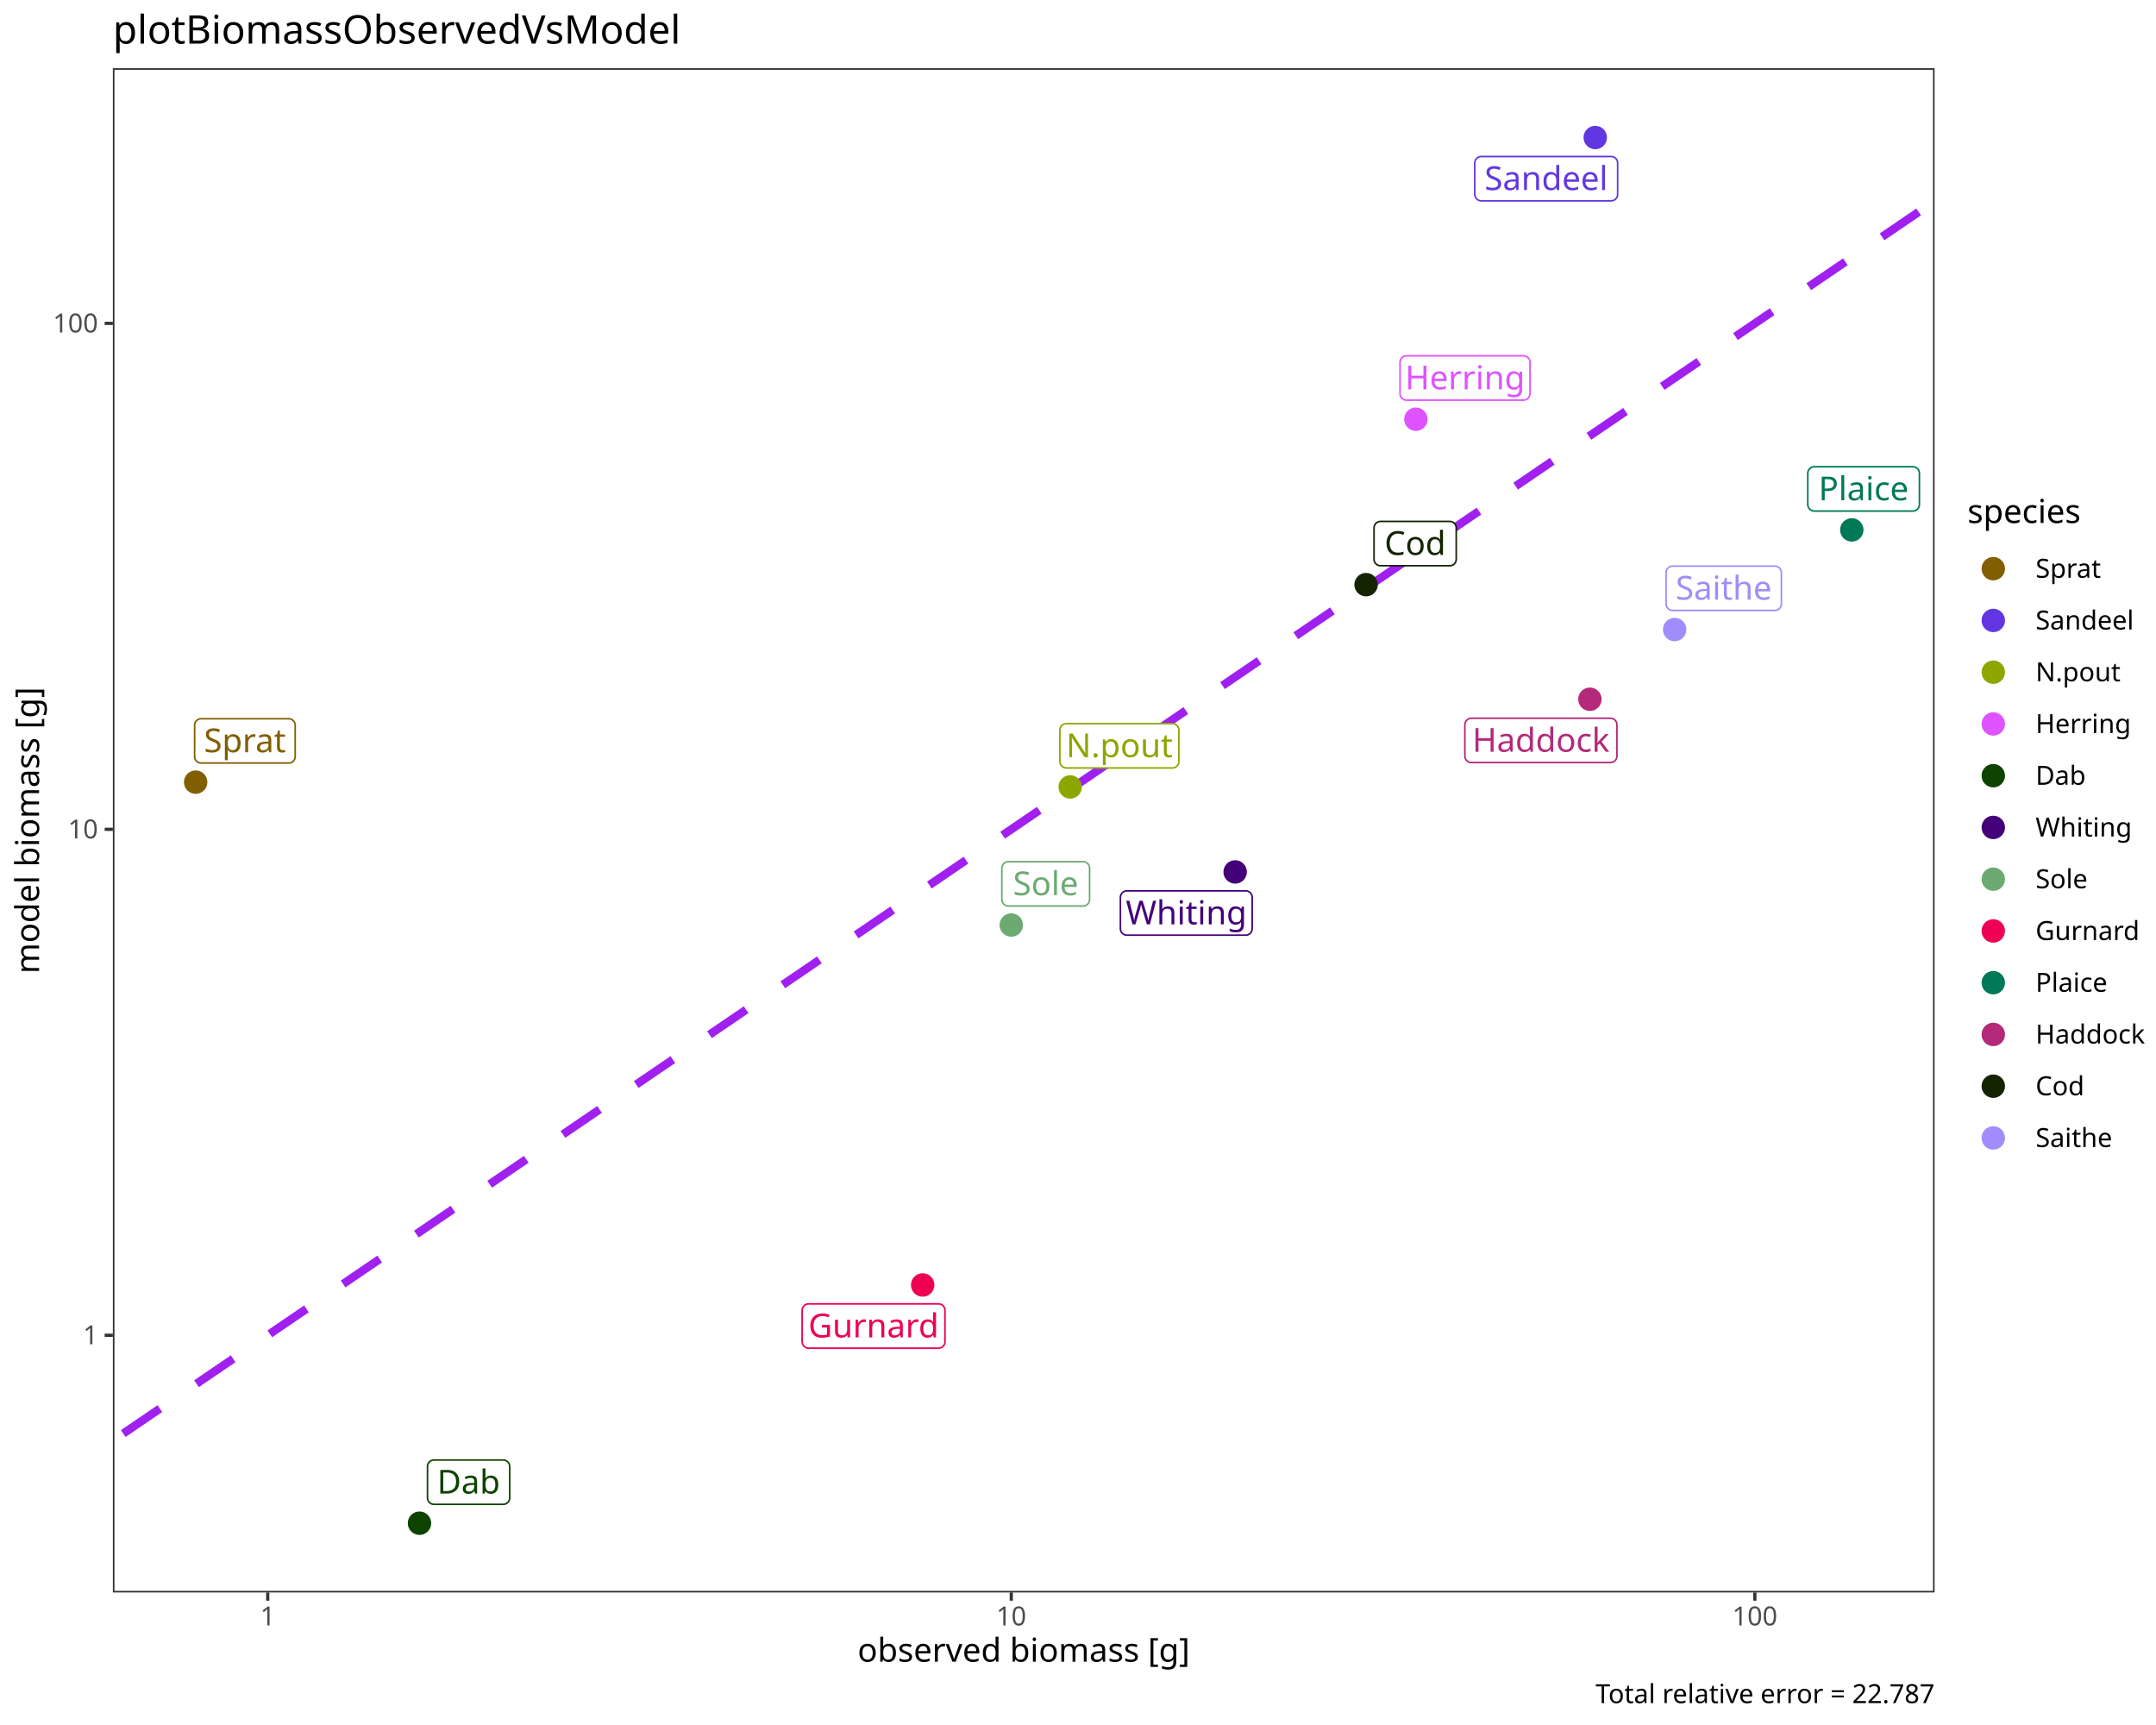
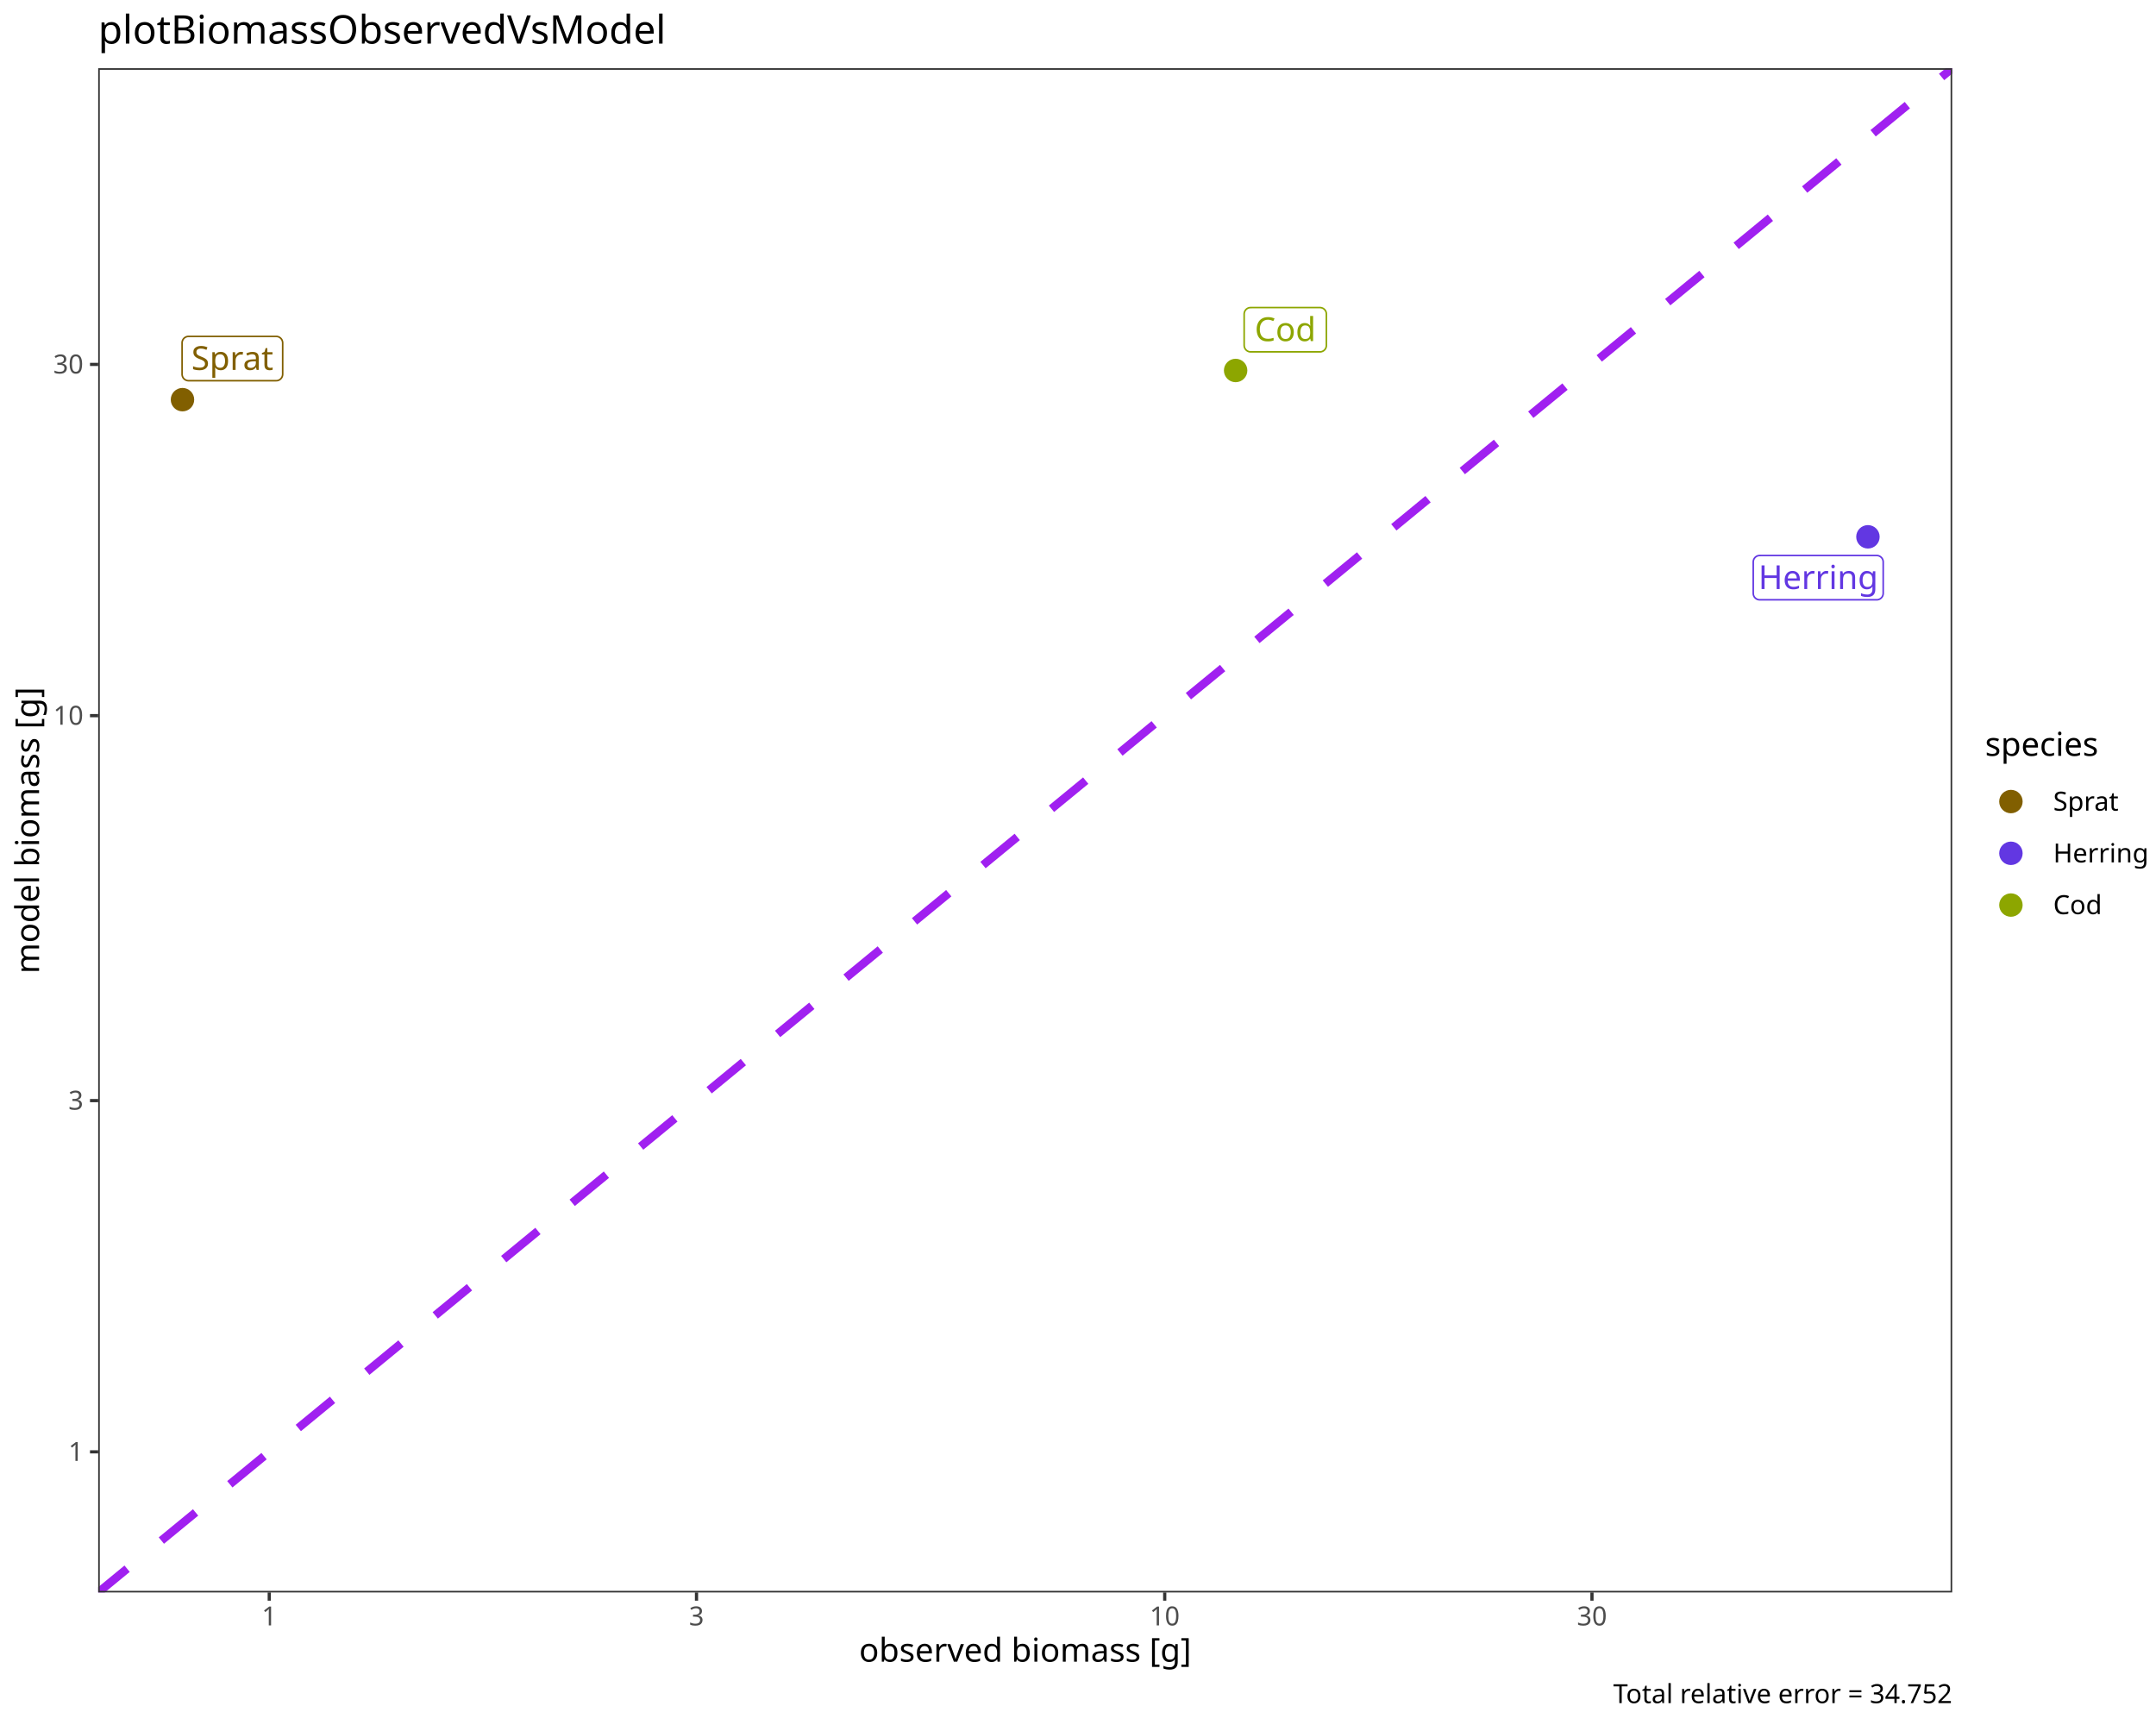
<svg xmlns="http://www.w3.org/2000/svg" class="svglite" data-engine-version="2.0" width="720.00pt" height="576.00pt" viewBox="0 0 720.00 576.00">
  <defs>
    <style type="text/css">
    .svglite line, .svglite polyline, .svglite polygon, .svglite path, .svglite rect, .svglite circle {
      fill: none;
      stroke: #000000;
      stroke-linecap: round;
      stroke-linejoin: round;
      stroke-miterlimit: 10.00;
    }
  </style>
  </defs>
  <rect width="100%" height="100%" style="stroke: none; fill: #FFFFFF;" />
  <defs>
    <clipPath id="cpMC4wMHw3MjAuMDB8MC4wMHw1NzYuMDA=">
      <rect x="0.00" y="0.00" width="720.00" height="576.00" />
    </clipPath>
  </defs>
  <g clip-path="url(#cpMC4wMHw3MjAuMDB8MC4wMHw1NzYuMDA=)">
    <rect x="0.00" y="0.00" width="720.00" height="576.00" style="stroke-width: 1.07; stroke: #FFFFFF; fill: #FFFFFF;" />
  </g>
  <defs>
-     <clipPath id="cpMzcuNjl8NjQ2LjA2fDIyLjc4fDUzMS43NQ==">
-       <rect x="37.69" y="22.78" width="608.37" height="508.97" />
+     <clipPath id="cpMzIuNzl8NjUxLjk1fDIyLjc4fDUzMS43NQ==">
+       <rect x="32.79" y="22.78" width="619.15" height="508.97" />
    </clipPath>
  </defs>
-   <g clip-path="url(#cpMzcuNjl8NjQ2LjA2fDIyLjc4fDUzMS43NQ==)">
-     <rect x="37.69" y="22.78" width="608.37" height="508.97" style="stroke-width: 1.07; stroke: none; fill: #FFFFFF;" />
-     <line x1="-570.68" y1="894.93" x2="1254.43" y2="-346.74" style="stroke-width: 2.77; stroke: #A020F0; stroke-dasharray: 14.80,14.80; stroke-linecap: butt;" />
-     <circle cx="65.34" cy="261.17" r="3.56" style="stroke-width: 0.71; stroke: #815F00; fill: #815F00;" />
-     <circle cx="532.74" cy="45.92" r="3.56" style="stroke-width: 0.71; stroke: #6237E2; fill: #6237E2;" />
-     <circle cx="357.39" cy="262.77" r="3.56" style="stroke-width: 0.71; stroke: #8DA600; fill: #8DA600;" />
-     <circle cx="472.83" cy="139.98" r="3.56" style="stroke-width: 0.71; stroke: #DE53FF; fill: #DE53FF;" />
-     <circle cx="140.09" cy="508.62" r="3.56" style="stroke-width: 0.71; stroke: #0E4300; fill: #0E4300;" />
-     <circle cx="412.48" cy="291.15" r="3.56" style="stroke-width: 0.71; stroke: #430079; fill: #430079;" />
-     <circle cx="337.72" cy="308.88" r="3.56" style="stroke-width: 0.71; stroke: #6CAA72; fill: #6CAA72;" />
-     <circle cx="308.13" cy="429.07" r="3.56" style="stroke-width: 0.71; stroke: #EE0053; fill: #EE0053;" />
-     <circle cx="618.41" cy="176.94" r="3.56" style="stroke-width: 0.71; stroke: #007957; fill: #007957;" />
-     <circle cx="530.95" cy="233.49" r="3.56" style="stroke-width: 0.71; stroke: #B42979; fill: #B42979;" />
-     <circle cx="456.20" cy="195.22" r="3.56" style="stroke-width: 0.71; stroke: #142300; fill: #142300;" />
-     <circle cx="559.25" cy="210.20" r="3.56" style="stroke-width: 0.71; stroke: #A08DFB; fill: #A08DFB;" />
-     <polygon points="67.15,254.79 96.42,254.79 96.34,254.79 96.68,254.78 97.02,254.71 97.35,254.58 97.65,254.41 97.92,254.19 98.15,253.93 98.33,253.64 98.47,253.32 98.55,252.98 98.58,252.63 98.58,252.63 98.58,242.16 98.58,242.16 98.55,241.81 98.47,241.47 98.33,241.15 98.15,240.86 97.92,240.60 97.65,240.38 97.35,240.20 97.02,240.08 96.68,240.01 96.42,240.00 67.15,240.00 67.41,240.01 67.07,240.00 66.72,240.04 66.39,240.14 66.07,240.29 65.79,240.48 65.54,240.72 65.33,241.00 65.17,241.31 65.06,241.64 65.00,241.98 64.99,242.16 64.99,252.63 65.00,252.46 65.00,252.81 65.06,253.15 65.17,253.48 65.33,253.79 65.54,254.07 65.79,254.31 66.07,254.50 66.39,254.65 66.72,254.75 67.07,254.79 " style="stroke-width: 0.53; stroke: #815F00; fill: #FFFFFF;" />
-     <text x="81.79" y="251.19" text-anchor="middle" style="font-size: 11.04px; fill: #815F00; font-family: sans;" textLength="26.39px" lengthAdjust="spacingAndGlyphs">Sprat</text>
-     <polygon points="494.65,67.06 538.05,67.06 537.96,67.05 538.31,67.04 538.65,66.97 538.98,66.85 539.28,66.67 539.55,66.45 539.78,66.19 539.96,65.90 540.10,65.58 540.18,65.24 540.21,64.90 540.21,64.90 540.21,54.42 540.21,54.42 540.18,54.07 540.10,53.73 539.96,53.41 539.78,53.12 539.55,52.86 539.28,52.64 538.98,52.47 538.65,52.34 538.31,52.27 538.05,52.26 494.65,52.26 494.91,52.27 494.57,52.26 494.22,52.30 493.89,52.40 493.57,52.55 493.29,52.74 493.04,52.99 492.83,53.26 492.67,53.57 492.56,53.90 492.50,54.24 492.49,54.42 492.49,64.90 492.50,64.72 492.50,65.07 492.56,65.41 492.67,65.74 492.83,66.05 493.04,66.33 493.29,66.57 493.57,66.77 493.89,66.91 494.22,67.01 494.57,67.05 " style="stroke-width: 0.53; stroke: #6237E2; fill: #FFFFFF;" />
-     <text x="516.35" y="63.46" text-anchor="middle" style="font-size: 11.04px; fill: #6237E2; font-family: sans;" textLength="40.52px" lengthAdjust="spacingAndGlyphs">Sandeel</text>
-     <polygon points="356.11,256.43 391.52,256.43 391.43,256.43 391.78,256.42 392.12,256.35 392.45,256.22 392.75,256.05 393.02,255.83 393.25,255.57 393.43,255.28 393.57,254.96 393.65,254.62 393.68,254.27 393.68,254.27 393.68,243.79 393.68,243.79 393.65,243.45 393.57,243.11 393.43,242.79 393.25,242.50 393.02,242.24 392.75,242.02 392.45,241.84 392.12,241.72 391.78,241.65 391.52,241.63 356.11,241.63 356.37,241.65 356.03,241.64 355.68,241.68 355.35,241.77 355.03,241.92 354.75,242.12 354.50,242.36 354.29,242.64 354.13,242.95 354.02,243.28 353.96,243.62 353.95,243.79 353.95,254.27 353.96,254.10 353.96,254.45 354.02,254.79 354.13,255.12 354.29,255.43 354.50,255.70 354.75,255.94 355.03,256.14 355.35,256.29 355.68,256.39 356.03,256.43 " style="stroke-width: 0.53; stroke: #8DA600; fill: #FFFFFF;" />
-     <text x="373.82" y="252.83" text-anchor="middle" style="font-size: 11.04px; fill: #8DA600; font-family: sans;" textLength="32.53px" lengthAdjust="spacingAndGlyphs">N.pout</text>
-     <polygon points="469.70,133.61 508.78,133.61 508.69,133.60 509.04,133.59 509.38,133.52 509.71,133.40 510.01,133.22 510.28,133.00 510.51,132.74 510.69,132.45 510.83,132.13 510.91,131.79 510.94,131.45 510.94,131.45 510.94,120.97 510.94,120.97 510.91,120.62 510.83,120.28 510.69,119.96 510.51,119.67 510.28,119.41 510.01,119.19 509.71,119.02 509.38,118.89 509.04,118.82 508.78,118.81 469.70,118.81 469.96,118.82 469.62,118.81 469.27,118.85 468.94,118.95 468.62,119.10 468.34,119.30 468.09,119.54 467.88,119.81 467.72,120.12 467.61,120.45 467.55,120.79 467.54,120.97 467.54,131.45 467.55,131.27 467.55,131.62 467.61,131.96 467.72,132.29 467.88,132.60 468.09,132.88 468.34,133.12 468.62,133.32 468.94,133.47 469.27,133.56 469.62,133.60 " style="stroke-width: 0.53; stroke: #DE53FF; fill: #FFFFFF;" />
-     <text x="489.24" y="130.01" text-anchor="middle" style="font-size: 11.04px; fill: #DE53FF; font-family: sans;" textLength="36.20px" lengthAdjust="spacingAndGlyphs">Herring</text>
-     <polygon points="144.92,502.32 168.06,502.32 167.97,502.32 168.32,502.30 168.66,502.23 168.98,502.11 169.28,501.93 169.55,501.71 169.78,501.45 169.97,501.16 170.10,500.84 170.19,500.50 170.22,500.16 170.22,500.16 170.22,489.68 170.22,489.68 170.19,489.33 170.10,489.00 169.97,488.68 169.78,488.38 169.55,488.12 169.28,487.90 168.98,487.73 168.66,487.60 168.32,487.54 168.06,487.52 144.92,487.52 145.18,487.54 144.83,487.52 144.49,487.56 144.15,487.66 143.84,487.81 143.55,488.01 143.30,488.25 143.09,488.53 142.93,488.83 142.82,489.16 142.77,489.51 142.76,489.68 142.76,500.16 142.77,499.98 142.77,500.33 142.82,500.67 142.93,501.00 143.09,501.31 143.30,501.59 143.55,501.83 143.84,502.03 144.15,502.18 144.49,502.27 144.83,502.32 " style="stroke-width: 0.53; stroke: #0E4300; fill: #FFFFFF;" />
-     <text x="156.49" y="498.72" text-anchor="middle" style="font-size: 11.04px; fill: #0E4300; font-family: sans;" textLength="20.26px" lengthAdjust="spacingAndGlyphs">Dab</text>
-     <polygon points="376.32,312.26 416.01,312.26 415.92,312.26 416.27,312.25 416.61,312.18 416.94,312.05 417.24,311.88 417.51,311.66 417.74,311.40 417.92,311.11 418.06,310.79 418.14,310.45 418.17,310.10 418.17,310.10 418.17,299.62 418.17,299.62 418.14,299.28 418.06,298.94 417.92,298.62 417.74,298.33 417.51,298.07 417.24,297.85 416.94,297.67 416.61,297.55 416.27,297.48 416.01,297.46 376.32,297.46 376.58,297.48 376.23,297.47 375.89,297.51 375.56,297.61 375.24,297.75 374.96,297.95 374.71,298.19 374.50,298.47 374.33,298.78 374.22,299.11 374.17,299.45 374.16,299.62 374.16,310.10 374.17,309.93 374.17,310.28 374.22,310.62 374.33,310.95 374.50,311.26 374.71,311.53 374.96,311.78 375.24,311.97 375.56,312.12 375.89,312.22 376.23,312.26 " style="stroke-width: 0.53; stroke: #430079; fill: #FFFFFF;" />
-     <text x="396.17" y="308.66" text-anchor="middle" style="font-size: 11.04px; fill: #430079; font-family: sans;" textLength="36.81px" lengthAdjust="spacingAndGlyphs">Whiting</text>
-     <polygon points="336.73,302.53 361.71,302.53 361.62,302.53 361.97,302.51 362.31,302.44 362.64,302.32 362.94,302.14 363.21,301.92 363.44,301.66 363.62,301.37 363.76,301.05 363.84,300.71 363.87,300.37 363.87,300.37 363.87,289.89 363.87,289.89 363.84,289.54 363.76,289.21 363.62,288.89 363.44,288.59 363.21,288.33 362.94,288.11 362.64,287.94 362.31,287.81 361.97,287.75 361.71,287.73 336.73,287.73 336.99,287.75 336.65,287.73 336.30,287.77 335.97,287.87 335.65,288.02 335.37,288.22 335.12,288.46 334.91,288.73 334.75,289.04 334.64,289.37 334.58,289.72 334.57,289.89 334.57,300.37 334.58,300.19 334.58,300.54 334.64,300.88 334.75,301.21 334.91,301.52 335.12,301.80 335.37,302.04 335.65,302.24 335.97,302.39 336.30,302.48 336.65,302.53 " style="stroke-width: 0.53; stroke: #6CAA72; fill: #FFFFFF;" />
-     <text x="349.22" y="298.93" text-anchor="middle" style="font-size: 11.04px; fill: #6CAA72; font-family: sans;" textLength="22.10px" lengthAdjust="spacingAndGlyphs">Sole</text>
-     <polygon points="270.03,450.18 313.42,450.18 313.33,450.18 313.68,450.17 314.02,450.10 314.34,449.97 314.64,449.80 314.91,449.58 315.14,449.32 315.33,449.02 315.47,448.70 315.55,448.37 315.58,448.02 315.58,448.02 315.58,437.54 315.58,437.54 315.55,437.20 315.47,436.86 315.33,436.54 315.14,436.25 314.91,435.99 314.64,435.77 314.34,435.59 314.02,435.47 313.68,435.40 313.42,435.38 270.03,435.38 270.29,435.40 269.95,435.39 269.60,435.43 269.27,435.52 268.95,435.67 268.67,435.87 268.42,436.11 268.21,436.39 268.05,436.70 267.94,437.03 267.88,437.37 267.87,437.54 267.87,448.02 267.88,447.85 267.88,448.19 267.94,448.54 268.05,448.87 268.21,449.18 268.42,449.45 268.67,449.69 268.95,449.89 269.27,450.04 269.60,450.14 269.95,450.18 " style="stroke-width: 0.53; stroke: #EE0053; fill: #FFFFFF;" />
-     <text x="291.73" y="446.58" text-anchor="middle" style="font-size: 11.04px; fill: #EE0053; font-family: sans;" textLength="40.50px" lengthAdjust="spacingAndGlyphs">Gurnard</text>
-     <polygon points="605.87,170.65 638.83,170.65 638.74,170.65 639.09,170.63 639.43,170.56 639.75,170.44 640.05,170.27 640.32,170.05 640.55,169.79 640.74,169.49 640.87,169.17 640.96,168.84 640.99,168.49 640.99,168.49 640.99,158.01 640.99,158.01 640.96,157.67 640.87,157.33 640.74,157.01 640.55,156.71 640.32,156.45 640.05,156.23 639.75,156.06 639.43,155.94 639.09,155.87 638.83,155.85 605.87,155.85 606.13,155.87 605.79,155.85 605.44,155.90 605.11,155.99 604.79,156.14 604.51,156.34 604.26,156.58 604.05,156.86 603.89,157.17 603.78,157.50 603.72,157.84 603.71,158.01 603.71,168.49 603.72,168.32 603.72,168.66 603.78,169.01 603.89,169.34 604.05,169.64 604.26,169.92 604.51,170.16 604.79,170.36 605.11,170.51 605.44,170.61 605.79,170.65 " style="stroke-width: 0.53; stroke: #007957; fill: #FFFFFF;" />
-     <text x="622.35" y="167.05" text-anchor="middle" style="font-size: 11.04px; fill: #007957; font-family: sans;" textLength="30.07px" lengthAdjust="spacingAndGlyphs">Plaice</text>
-     <polygon points="491.35,254.63 537.82,254.63 537.73,254.63 538.08,254.61 538.42,254.54 538.74,254.42 539.05,254.25 539.31,254.03 539.54,253.77 539.73,253.47 539.87,253.15 539.95,252.81 539.98,252.47 539.98,252.47 539.98,241.99 539.98,241.99 539.95,241.64 539.87,241.31 539.73,240.99 539.54,240.69 539.31,240.43 539.05,240.21 538.74,240.04 538.42,239.92 538.08,239.85 537.82,239.83 491.35,239.83 491.61,239.85 491.27,239.83 490.92,239.87 490.59,239.97 490.27,240.12 489.99,240.32 489.74,240.56 489.53,240.84 489.37,241.14 489.26,241.47 489.20,241.82 489.19,241.99 489.19,252.47 489.20,252.29 489.20,252.64 489.26,252.98 489.37,253.31 489.53,253.62 489.74,253.90 489.99,254.14 490.27,254.34 490.59,254.49 490.92,254.58 491.27,254.63 " style="stroke-width: 0.53; stroke: #B42979; fill: #FFFFFF;" />
-     <text x="514.59" y="251.03" text-anchor="middle" style="font-size: 11.04px; fill: #B42979; font-family: sans;" textLength="43.58px" lengthAdjust="spacingAndGlyphs">Haddock</text>
-     <polygon points="461.02,188.90 484.15,188.90 484.07,188.90 484.41,188.89 484.75,188.82 485.08,188.70 485.38,188.52 485.65,188.30 485.88,188.04 486.07,187.75 486.20,187.43 486.28,187.09 486.31,186.74 486.31,186.74 486.31,176.27 486.31,176.27 486.28,175.92 486.20,175.58 486.07,175.26 485.88,174.97 485.65,174.71 485.38,174.49 485.08,174.32 484.75,174.19 484.41,174.12 484.15,174.11 461.02,174.11 461.28,174.12 460.93,174.11 460.59,174.15 460.25,174.25 459.94,174.40 459.65,174.59 459.40,174.83 459.19,175.11 459.03,175.42 458.92,175.75 458.86,176.09 458.86,176.27 458.86,186.74 458.86,186.57 458.86,186.92 458.92,187.26 459.03,187.59 459.19,187.90 459.40,188.18 459.65,188.42 459.94,188.61 460.25,188.76 460.59,188.86 460.93,188.90 " style="stroke-width: 0.53; stroke: #142300; fill: #FFFFFF;" />
-     <text x="472.59" y="185.30" text-anchor="middle" style="font-size: 11.04px; fill: #142300; font-family: sans;" textLength="20.26px" lengthAdjust="spacingAndGlyphs">Cod</text>
-     <polygon points="558.55,203.83 592.74,203.83 592.65,203.83 593.00,203.82 593.34,203.75 593.66,203.62 593.97,203.45 594.23,203.23 594.47,202.97 594.65,202.68 594.79,202.36 594.87,202.02 594.90,201.67 594.90,201.67 594.90,191.19 594.90,191.19 594.87,190.85 594.79,190.51 594.65,190.19 594.47,189.90 594.23,189.64 593.97,189.42 593.66,189.24 593.34,189.12 593.00,189.05 592.74,189.03 558.55,189.03 558.81,189.05 558.47,189.04 558.12,189.08 557.79,189.17 557.47,189.32 557.19,189.52 556.94,189.76 556.73,190.04 556.57,190.35 556.46,190.68 556.40,191.02 556.39,191.19 556.39,201.67 556.40,201.50 556.40,201.85 556.46,202.19 556.57,202.52 556.73,202.83 556.94,203.10 557.19,203.34 557.47,203.54 557.79,203.69 558.12,203.79 558.47,203.83 " style="stroke-width: 0.53; stroke: #A08DFB; fill: #FFFFFF;" />
-     <text x="575.65" y="200.23" text-anchor="middle" style="font-size: 11.04px; fill: #A08DFB; font-family: sans;" textLength="31.30px" lengthAdjust="spacingAndGlyphs">Saithe</text>
-     <rect x="37.69" y="22.78" width="608.37" height="508.97" style="stroke-width: 1.07; stroke: #333333;" />
+   <g clip-path="url(#cpMzIuNzl8NjUxLjk1fDIyLjc4fDUzMS43NQ==)">
+     <rect x="32.79" y="22.78" width="619.15" height="508.97" style="stroke-width: 1.07; stroke: none; fill: #FFFFFF;" />
+     <line x1="-586.36" y1="1040.72" x2="1271.10" y2="-486.18" style="stroke-width: 2.77; stroke: #A020F0; stroke-dasharray: 14.80,14.80; stroke-linecap: butt;" />
+     <circle cx="60.94" cy="133.45" r="3.56" style="stroke-width: 0.71; stroke: #815F00; fill: #815F00;" />
+     <circle cx="623.80" cy="179.25" r="3.56" style="stroke-width: 0.71; stroke: #6237E2; fill: #6237E2;" />
+     <circle cx="412.64" cy="123.71" r="3.56" style="stroke-width: 0.71; stroke: #8DA600; fill: #8DA600;" />
+     <polygon points="62.97,127.12 92.24,127.12 92.15,127.12 92.50,127.11 92.84,127.04 93.16,126.92 93.46,126.74 93.73,126.52 93.96,126.26 94.15,125.97 94.28,125.65 94.37,125.31 94.40,124.96 94.40,124.96 94.40,114.49 94.40,114.49 94.37,114.14 94.28,113.80 94.15,113.48 93.96,113.19 93.73,112.93 93.46,112.71 93.16,112.53 92.84,112.41 92.50,112.34 92.24,112.33 62.97,112.33 63.23,112.34 62.88,112.33 62.53,112.37 62.20,112.47 61.89,112.62 61.60,112.81 61.35,113.05 61.14,113.33 60.98,113.64 60.87,113.97 60.81,114.31 60.81,114.49 60.81,124.96 60.81,124.79 60.81,125.14 60.87,125.48 60.98,125.81 61.14,126.12 61.35,126.40 61.60,126.64 61.89,126.83 62.20,126.98 62.53,127.08 62.88,127.12 " style="stroke-width: 0.53; stroke: #815F00; fill: #FFFFFF;" />
+     <text x="77.60" y="123.52" text-anchor="middle" style="font-size: 11.04px; fill: #815F00; font-family: sans;" textLength="26.39px" lengthAdjust="spacingAndGlyphs">Sprat</text>
+     <polygon points="587.66,200.28 626.74,200.28 626.65,200.28 627.00,200.27 627.34,200.20 627.66,200.07 627.97,199.90 628.23,199.68 628.47,199.42 628.65,199.13 628.79,198.81 628.87,198.47 628.90,198.12 628.90,198.12 628.90,187.64 628.90,187.64 628.87,187.30 628.79,186.96 628.65,186.64 628.47,186.35 628.23,186.09 627.97,185.87 627.66,185.69 627.34,185.57 627.00,185.50 626.74,185.48 587.66,185.48 587.92,185.50 587.57,185.49 587.23,185.53 586.89,185.62 586.58,185.77 586.29,185.97 586.04,186.21 585.83,186.49 585.67,186.80 585.56,187.13 585.51,187.47 585.50,187.64 585.50,198.12 585.51,197.95 585.51,198.30 585.56,198.64 585.67,198.97 585.83,199.28 586.04,199.55 586.29,199.79 586.58,199.99 586.89,200.14 587.23,200.24 587.57,200.28 " style="stroke-width: 0.53; stroke: #6237E2; fill: #FFFFFF;" />
+     <text x="607.20" y="196.68" text-anchor="middle" style="font-size: 11.04px; fill: #6237E2; font-family: sans;" textLength="36.20px" lengthAdjust="spacingAndGlyphs">Herring</text>
+     <polygon points="417.65,117.49 440.79,117.49 440.70,117.49 441.05,117.48 441.39,117.41 441.72,117.28 442.02,117.11 442.29,116.89 442.52,116.63 442.70,116.34 442.84,116.02 442.92,115.68 442.95,115.33 442.95,115.33 442.95,104.85 442.95,104.85 442.92,104.51 442.84,104.17 442.70,103.85 442.52,103.56 442.29,103.30 442.02,103.08 441.72,102.90 441.39,102.78 441.05,102.71 440.79,102.69 417.65,102.69 417.91,102.71 417.57,102.70 417.22,102.74 416.89,102.83 416.57,102.98 416.29,103.18 416.04,103.42 415.83,103.70 415.67,104.01 415.56,104.34 415.50,104.68 415.49,104.85 415.49,115.33 415.50,115.16 415.50,115.51 415.56,115.85 415.67,116.18 415.83,116.49 416.04,116.76 416.29,117.00 416.57,117.20 416.89,117.35 417.22,117.45 417.57,117.49 " style="stroke-width: 0.53; stroke: #8DA600; fill: #FFFFFF;" />
+     <text x="429.22" y="113.89" text-anchor="middle" style="font-size: 11.04px; fill: #8DA600; font-family: sans;" textLength="20.26px" lengthAdjust="spacingAndGlyphs">Cod</text>
+     <rect x="32.79" y="22.78" width="619.15" height="508.97" style="stroke-width: 1.07; stroke: #333333;" />
  </g>
  <g clip-path="url(#cpMC4wMHw3MjAuMDB8MC4wMHw1NzYuMDA=)">
-     <text x="32.76" y="448.88" text-anchor="end" style="font-size: 8.80px; fill: #4D4D4D; font-family: sans;" textLength="4.89px" lengthAdjust="spacingAndGlyphs">1</text>
-     <text x="32.76" y="279.95" text-anchor="end" style="font-size: 8.80px; fill: #4D4D4D; font-family: sans;" textLength="9.79px" lengthAdjust="spacingAndGlyphs">10</text>
-     <text x="32.76" y="111.01" text-anchor="end" style="font-size: 8.80px; fill: #4D4D4D; font-family: sans;" textLength="14.68px" lengthAdjust="spacingAndGlyphs">100</text>
-     <polyline points="34.95,445.86 37.69,445.86 " style="stroke-width: 1.07; stroke: #333333; stroke-linecap: butt;" />
-     <polyline points="34.95,276.92 37.69,276.92 " style="stroke-width: 1.07; stroke: #333333; stroke-linecap: butt;" />
-     <polyline points="34.95,107.98 37.69,107.98 " style="stroke-width: 1.07; stroke: #333333; stroke-linecap: butt;" />
-     <polyline points="89.41,534.49 89.41,531.75 " style="stroke-width: 1.07; stroke: #333333; stroke-linecap: butt;" />
-     <polyline points="337.72,534.49 337.72,531.75 " style="stroke-width: 1.07; stroke: #333333; stroke-linecap: butt;" />
-     <polyline points="586.04,534.49 586.04,531.75 " style="stroke-width: 1.07; stroke: #333333; stroke-linecap: butt;" />
-     <text x="89.41" y="542.74" text-anchor="middle" style="font-size: 8.80px; fill: #4D4D4D; font-family: sans;" textLength="4.89px" lengthAdjust="spacingAndGlyphs">1</text>
-     <text x="337.72" y="542.74" text-anchor="middle" style="font-size: 8.80px; fill: #4D4D4D; font-family: sans;" textLength="9.79px" lengthAdjust="spacingAndGlyphs">10</text>
-     <text x="586.04" y="542.74" text-anchor="middle" style="font-size: 8.80px; fill: #4D4D4D; font-family: sans;" textLength="14.68px" lengthAdjust="spacingAndGlyphs">100</text>
-     <text x="341.87" y="554.87" text-anchor="middle" style="font-size: 11.00px; font-family: sans;" textLength="104.58px" lengthAdjust="spacingAndGlyphs">observed biomass [g]</text>
+     <text x="27.86" y="487.82" text-anchor="end" style="font-size: 8.80px; fill: #4D4D4D; font-family: sans;" textLength="4.89px" lengthAdjust="spacingAndGlyphs">1</text>
+     <text x="27.86" y="370.53" text-anchor="end" style="font-size: 8.80px; fill: #4D4D4D; font-family: sans;" textLength="4.89px" lengthAdjust="spacingAndGlyphs">3</text>
+     <text x="27.86" y="242.00" text-anchor="end" style="font-size: 8.80px; fill: #4D4D4D; font-family: sans;" textLength="9.79px" lengthAdjust="spacingAndGlyphs">10</text>
+     <text x="27.86" y="124.71" text-anchor="end" style="font-size: 8.80px; fill: #4D4D4D; font-family: sans;" textLength="9.79px" lengthAdjust="spacingAndGlyphs">30</text>
+     <polyline points="30.05,484.79 32.79,484.79 " style="stroke-width: 1.07; stroke: #333333; stroke-linecap: butt;" />
+     <polyline points="30.05,367.51 32.79,367.51 " style="stroke-width: 1.07; stroke: #333333; stroke-linecap: butt;" />
+     <polyline points="30.05,238.97 32.79,238.97 " style="stroke-width: 1.07; stroke: #333333; stroke-linecap: butt;" />
+     <polyline points="30.05,121.68 32.79,121.68 " style="stroke-width: 1.07; stroke: #333333; stroke-linecap: butt;" />
+     <polyline points="89.92,534.49 89.92,531.75 " style="stroke-width: 1.07; stroke: #333333; stroke-linecap: butt;" />
+     <polyline points="232.60,534.49 232.60,531.75 " style="stroke-width: 1.07; stroke: #333333; stroke-linecap: butt;" />
+     <polyline points="388.96,534.49 388.96,531.75 " style="stroke-width: 1.07; stroke: #333333; stroke-linecap: butt;" />
+     <polyline points="531.64,534.49 531.64,531.75 " style="stroke-width: 1.07; stroke: #333333; stroke-linecap: butt;" />
+     <text x="89.92" y="542.74" text-anchor="middle" style="font-size: 8.80px; fill: #4D4D4D; font-family: sans;" textLength="4.89px" lengthAdjust="spacingAndGlyphs">1</text>
+     <text x="232.60" y="542.74" text-anchor="middle" style="font-size: 8.80px; fill: #4D4D4D; font-family: sans;" textLength="4.89px" lengthAdjust="spacingAndGlyphs">3</text>
+     <text x="388.96" y="542.74" text-anchor="middle" style="font-size: 8.80px; fill: #4D4D4D; font-family: sans;" textLength="9.79px" lengthAdjust="spacingAndGlyphs">10</text>
+     <text x="531.64" y="542.74" text-anchor="middle" style="font-size: 8.80px; fill: #4D4D4D; font-family: sans;" textLength="9.79px" lengthAdjust="spacingAndGlyphs">30</text>
+     <text x="342.37" y="554.87" text-anchor="middle" style="font-size: 11.00px; font-family: sans;" textLength="104.58px" lengthAdjust="spacingAndGlyphs">observed biomass [g]</text>
    <text transform="translate(13.05,277.27) rotate(-90)" text-anchor="middle" style="font-size: 11.00px; font-family: sans;" textLength="89.28px" lengthAdjust="spacingAndGlyphs">model biomass [g]</text>
-     <rect x="657.02" y="165.92" width="57.50" height="222.69" style="stroke-width: 1.07; stroke: none; fill: #FFFFFF;" />
-     <text x="657.02" y="174.63" style="font-size: 11.00px; font-family: sans;" textLength="37.31px" lengthAdjust="spacingAndGlyphs">species</text>
-     <rect x="657.02" y="181.25" width="17.28" height="17.28" style="stroke-width: 1.07; stroke: none; fill: #FFFFFF;" />
-     <circle cx="665.66" cy="189.89" r="3.56" style="stroke-width: 0.71; stroke: #815F00; fill: #815F00;" />
-     <rect x="657.02" y="198.53" width="17.28" height="17.28" style="stroke-width: 1.07; stroke: none; fill: #FFFFFF;" />
-     <circle cx="665.66" cy="207.17" r="3.56" style="stroke-width: 0.71; stroke: #6237E2; fill: #6237E2;" />
-     <rect x="657.02" y="215.81" width="17.28" height="17.28" style="stroke-width: 1.07; stroke: none; fill: #FFFFFF;" />
-     <circle cx="665.66" cy="224.45" r="3.56" style="stroke-width: 0.71; stroke: #8DA600; fill: #8DA600;" />
-     <rect x="657.02" y="233.09" width="17.28" height="17.28" style="stroke-width: 1.07; stroke: none; fill: #FFFFFF;" />
-     <circle cx="665.66" cy="241.73" r="3.56" style="stroke-width: 0.71; stroke: #DE53FF; fill: #DE53FF;" />
-     <rect x="657.02" y="250.37" width="17.28" height="17.28" style="stroke-width: 1.07; stroke: none; fill: #FFFFFF;" />
-     <circle cx="665.66" cy="259.01" r="3.56" style="stroke-width: 0.71; stroke: #0E4300; fill: #0E4300;" />
-     <rect x="657.02" y="267.65" width="17.28" height="17.28" style="stroke-width: 1.07; stroke: none; fill: #FFFFFF;" />
-     <circle cx="665.66" cy="276.29" r="3.56" style="stroke-width: 0.71; stroke: #430079; fill: #430079;" />
-     <rect x="657.02" y="284.93" width="17.28" height="17.28" style="stroke-width: 1.07; stroke: none; fill: #FFFFFF;" />
-     <circle cx="665.66" cy="293.57" r="3.56" style="stroke-width: 0.71; stroke: #6CAA72; fill: #6CAA72;" />
-     <rect x="657.02" y="302.21" width="17.28" height="17.28" style="stroke-width: 1.07; stroke: none; fill: #FFFFFF;" />
-     <circle cx="665.66" cy="310.85" r="3.56" style="stroke-width: 0.71; stroke: #EE0053; fill: #EE0053;" />
-     <rect x="657.02" y="319.49" width="17.28" height="17.28" style="stroke-width: 1.07; stroke: none; fill: #FFFFFF;" />
-     <circle cx="665.66" cy="328.13" r="3.56" style="stroke-width: 0.71; stroke: #007957; fill: #007957;" />
-     <rect x="657.02" y="336.77" width="17.28" height="17.28" style="stroke-width: 1.07; stroke: none; fill: #FFFFFF;" />
-     <circle cx="665.66" cy="345.41" r="3.56" style="stroke-width: 0.71; stroke: #B42979; fill: #B42979;" />
-     <rect x="657.02" y="354.05" width="17.28" height="17.28" style="stroke-width: 1.07; stroke: none; fill: #FFFFFF;" />
-     <circle cx="665.66" cy="362.69" r="3.56" style="stroke-width: 0.71; stroke: #142300; fill: #142300;" />
-     <rect x="657.02" y="371.33" width="17.28" height="17.28" style="stroke-width: 1.07; stroke: none; fill: #FFFFFF;" />
-     <circle cx="665.66" cy="379.97" r="3.56" style="stroke-width: 0.71; stroke: #A08DFB; fill: #A08DFB;" />
-     <text x="679.78" y="192.92" style="font-size: 8.80px; font-family: sans;" textLength="21.04px" lengthAdjust="spacingAndGlyphs">Sprat</text>
-     <text x="679.78" y="210.20" style="font-size: 8.80px; font-family: sans;" textLength="32.30px" lengthAdjust="spacingAndGlyphs">Sandeel</text>
-     <text x="679.78" y="227.48" style="font-size: 8.80px; font-family: sans;" textLength="25.93px" lengthAdjust="spacingAndGlyphs">N.pout</text>
-     <text x="679.78" y="244.76" style="font-size: 8.80px; font-family: sans;" textLength="28.86px" lengthAdjust="spacingAndGlyphs">Herring</text>
-     <text x="679.78" y="262.04" style="font-size: 8.80px; font-family: sans;" textLength="16.15px" lengthAdjust="spacingAndGlyphs">Dab</text>
-     <text x="679.78" y="279.32" style="font-size: 8.80px; font-family: sans;" textLength="29.34px" lengthAdjust="spacingAndGlyphs">Whiting</text>
-     <text x="679.78" y="296.60" style="font-size: 8.80px; font-family: sans;" textLength="17.61px" lengthAdjust="spacingAndGlyphs">Sole</text>
-     <text x="679.78" y="313.88" style="font-size: 8.80px; font-family: sans;" textLength="32.29px" lengthAdjust="spacingAndGlyphs">Gurnard</text>
-     <text x="679.78" y="331.16" style="font-size: 8.80px; font-family: sans;" textLength="23.97px" lengthAdjust="spacingAndGlyphs">Plaice</text>
-     <text x="679.78" y="348.44" style="font-size: 8.80px; font-family: sans;" textLength="34.74px" lengthAdjust="spacingAndGlyphs">Haddock</text>
-     <text x="679.78" y="365.72" style="font-size: 8.80px; font-family: sans;" textLength="16.15px" lengthAdjust="spacingAndGlyphs">Cod</text>
-     <text x="679.78" y="383.00" style="font-size: 8.80px; font-family: sans;" textLength="24.95px" lengthAdjust="spacingAndGlyphs">Saithe</text>
-     <text x="37.69" y="14.56" style="font-size: 13.20px; font-family: sans;" textLength="180.53px" lengthAdjust="spacingAndGlyphs">plotBiomassObservedVsModel</text>
-     <text x="646.06" y="568.69" text-anchor="end" style="font-size: 8.80px; font-family: sans;" textLength="108.35px" lengthAdjust="spacingAndGlyphs">Total relative error = 22.787</text>
+     <rect x="662.91" y="243.68" width="51.61" height="67.17" style="stroke-width: 1.07; stroke: none; fill: #FFFFFF;" />
+     <text x="662.91" y="252.39" style="font-size: 11.00px; font-family: sans;" textLength="37.31px" lengthAdjust="spacingAndGlyphs">species</text>
+     <rect x="662.91" y="259.01" width="17.28" height="17.28" style="stroke-width: 1.07; stroke: none; fill: #FFFFFF;" />
+     <circle cx="671.55" cy="267.65" r="3.56" style="stroke-width: 0.71; stroke: #815F00; fill: #815F00;" />
+     <rect x="662.91" y="276.29" width="17.28" height="17.28" style="stroke-width: 1.07; stroke: none; fill: #FFFFFF;" />
+     <circle cx="671.55" cy="284.93" r="3.56" style="stroke-width: 0.71; stroke: #6237E2; fill: #6237E2;" />
+     <rect x="662.91" y="293.57" width="17.28" height="17.28" style="stroke-width: 1.07; stroke: none; fill: #FFFFFF;" />
+     <circle cx="671.55" cy="302.21" r="3.56" style="stroke-width: 0.71; stroke: #8DA600; fill: #8DA600;" />
+     <text x="685.67" y="270.68" style="font-size: 8.80px; font-family: sans;" textLength="21.04px" lengthAdjust="spacingAndGlyphs">Sprat</text>
+     <text x="685.67" y="287.96" style="font-size: 8.80px; font-family: sans;" textLength="28.86px" lengthAdjust="spacingAndGlyphs">Herring</text>
+     <text x="685.67" y="305.24" style="font-size: 8.80px; font-family: sans;" textLength="16.15px" lengthAdjust="spacingAndGlyphs">Cod</text>
+     <text x="32.79" y="14.56" style="font-size: 13.20px; font-family: sans;" textLength="180.53px" lengthAdjust="spacingAndGlyphs">plotBiomassObservedVsModel</text>
+     <text x="651.95" y="568.69" text-anchor="end" style="font-size: 8.80px; font-family: sans;" textLength="108.35px" lengthAdjust="spacingAndGlyphs">Total relative error = 34.752</text>
  </g>
</svg>
